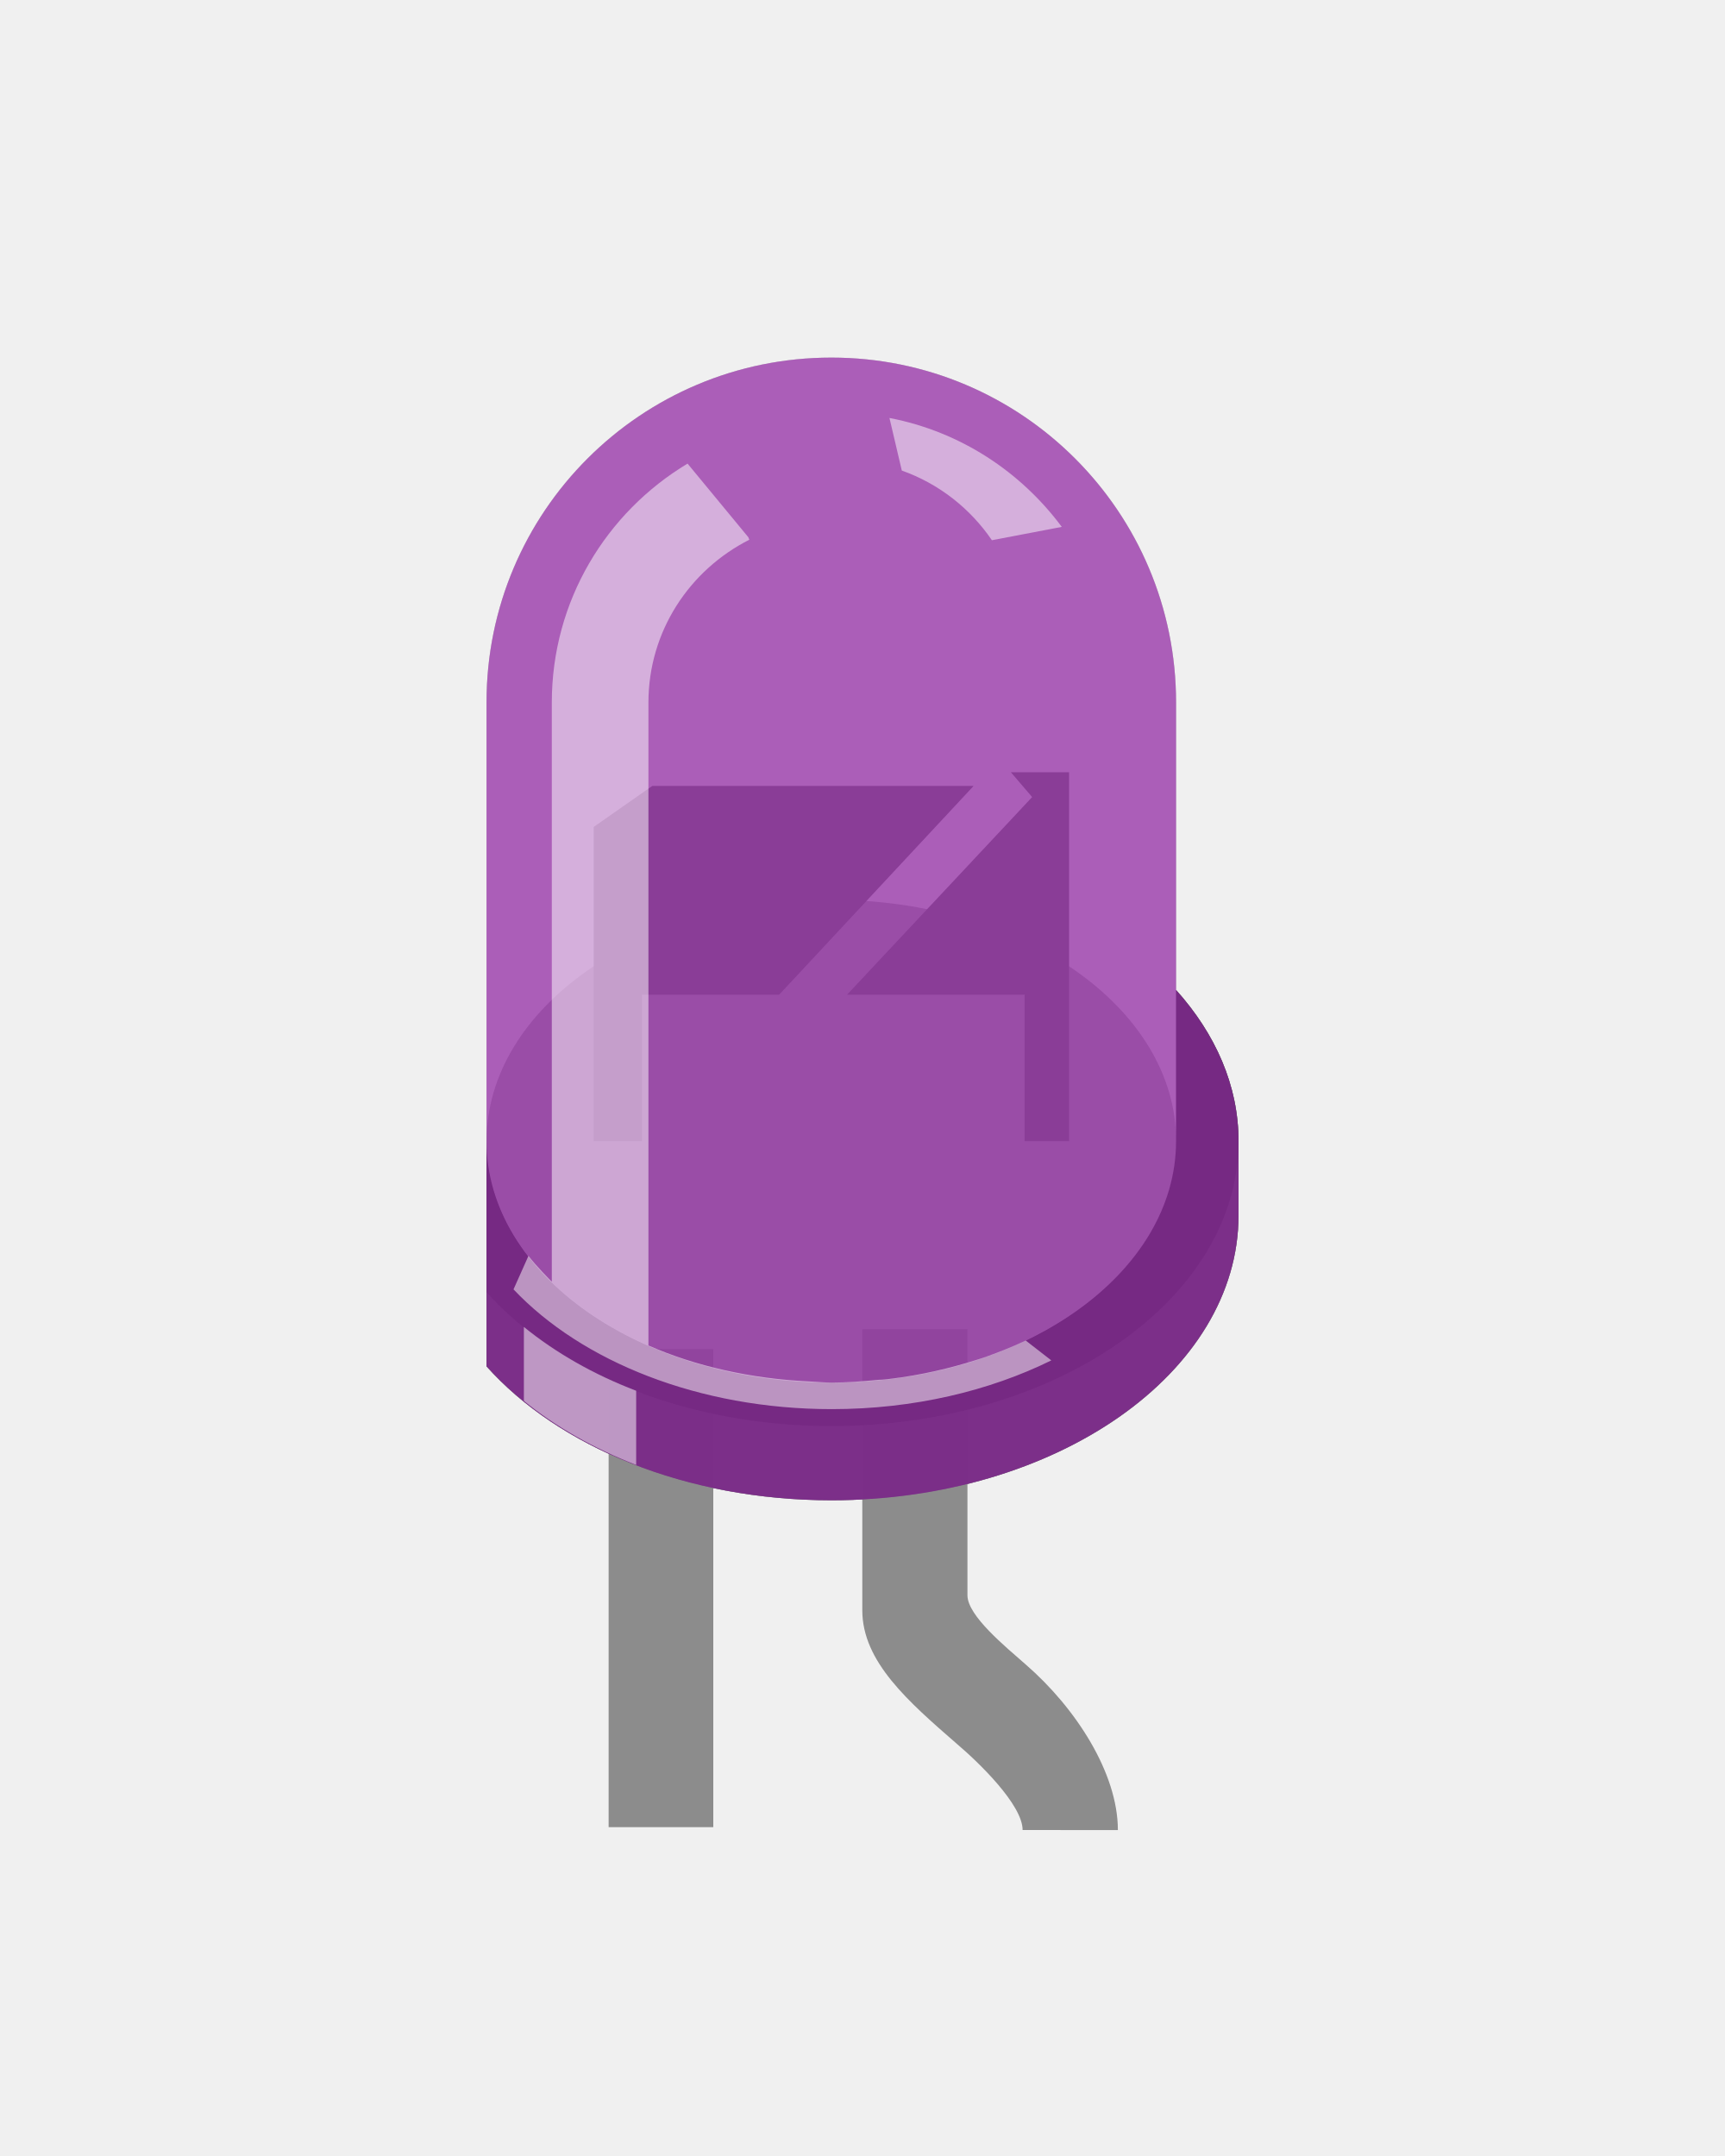
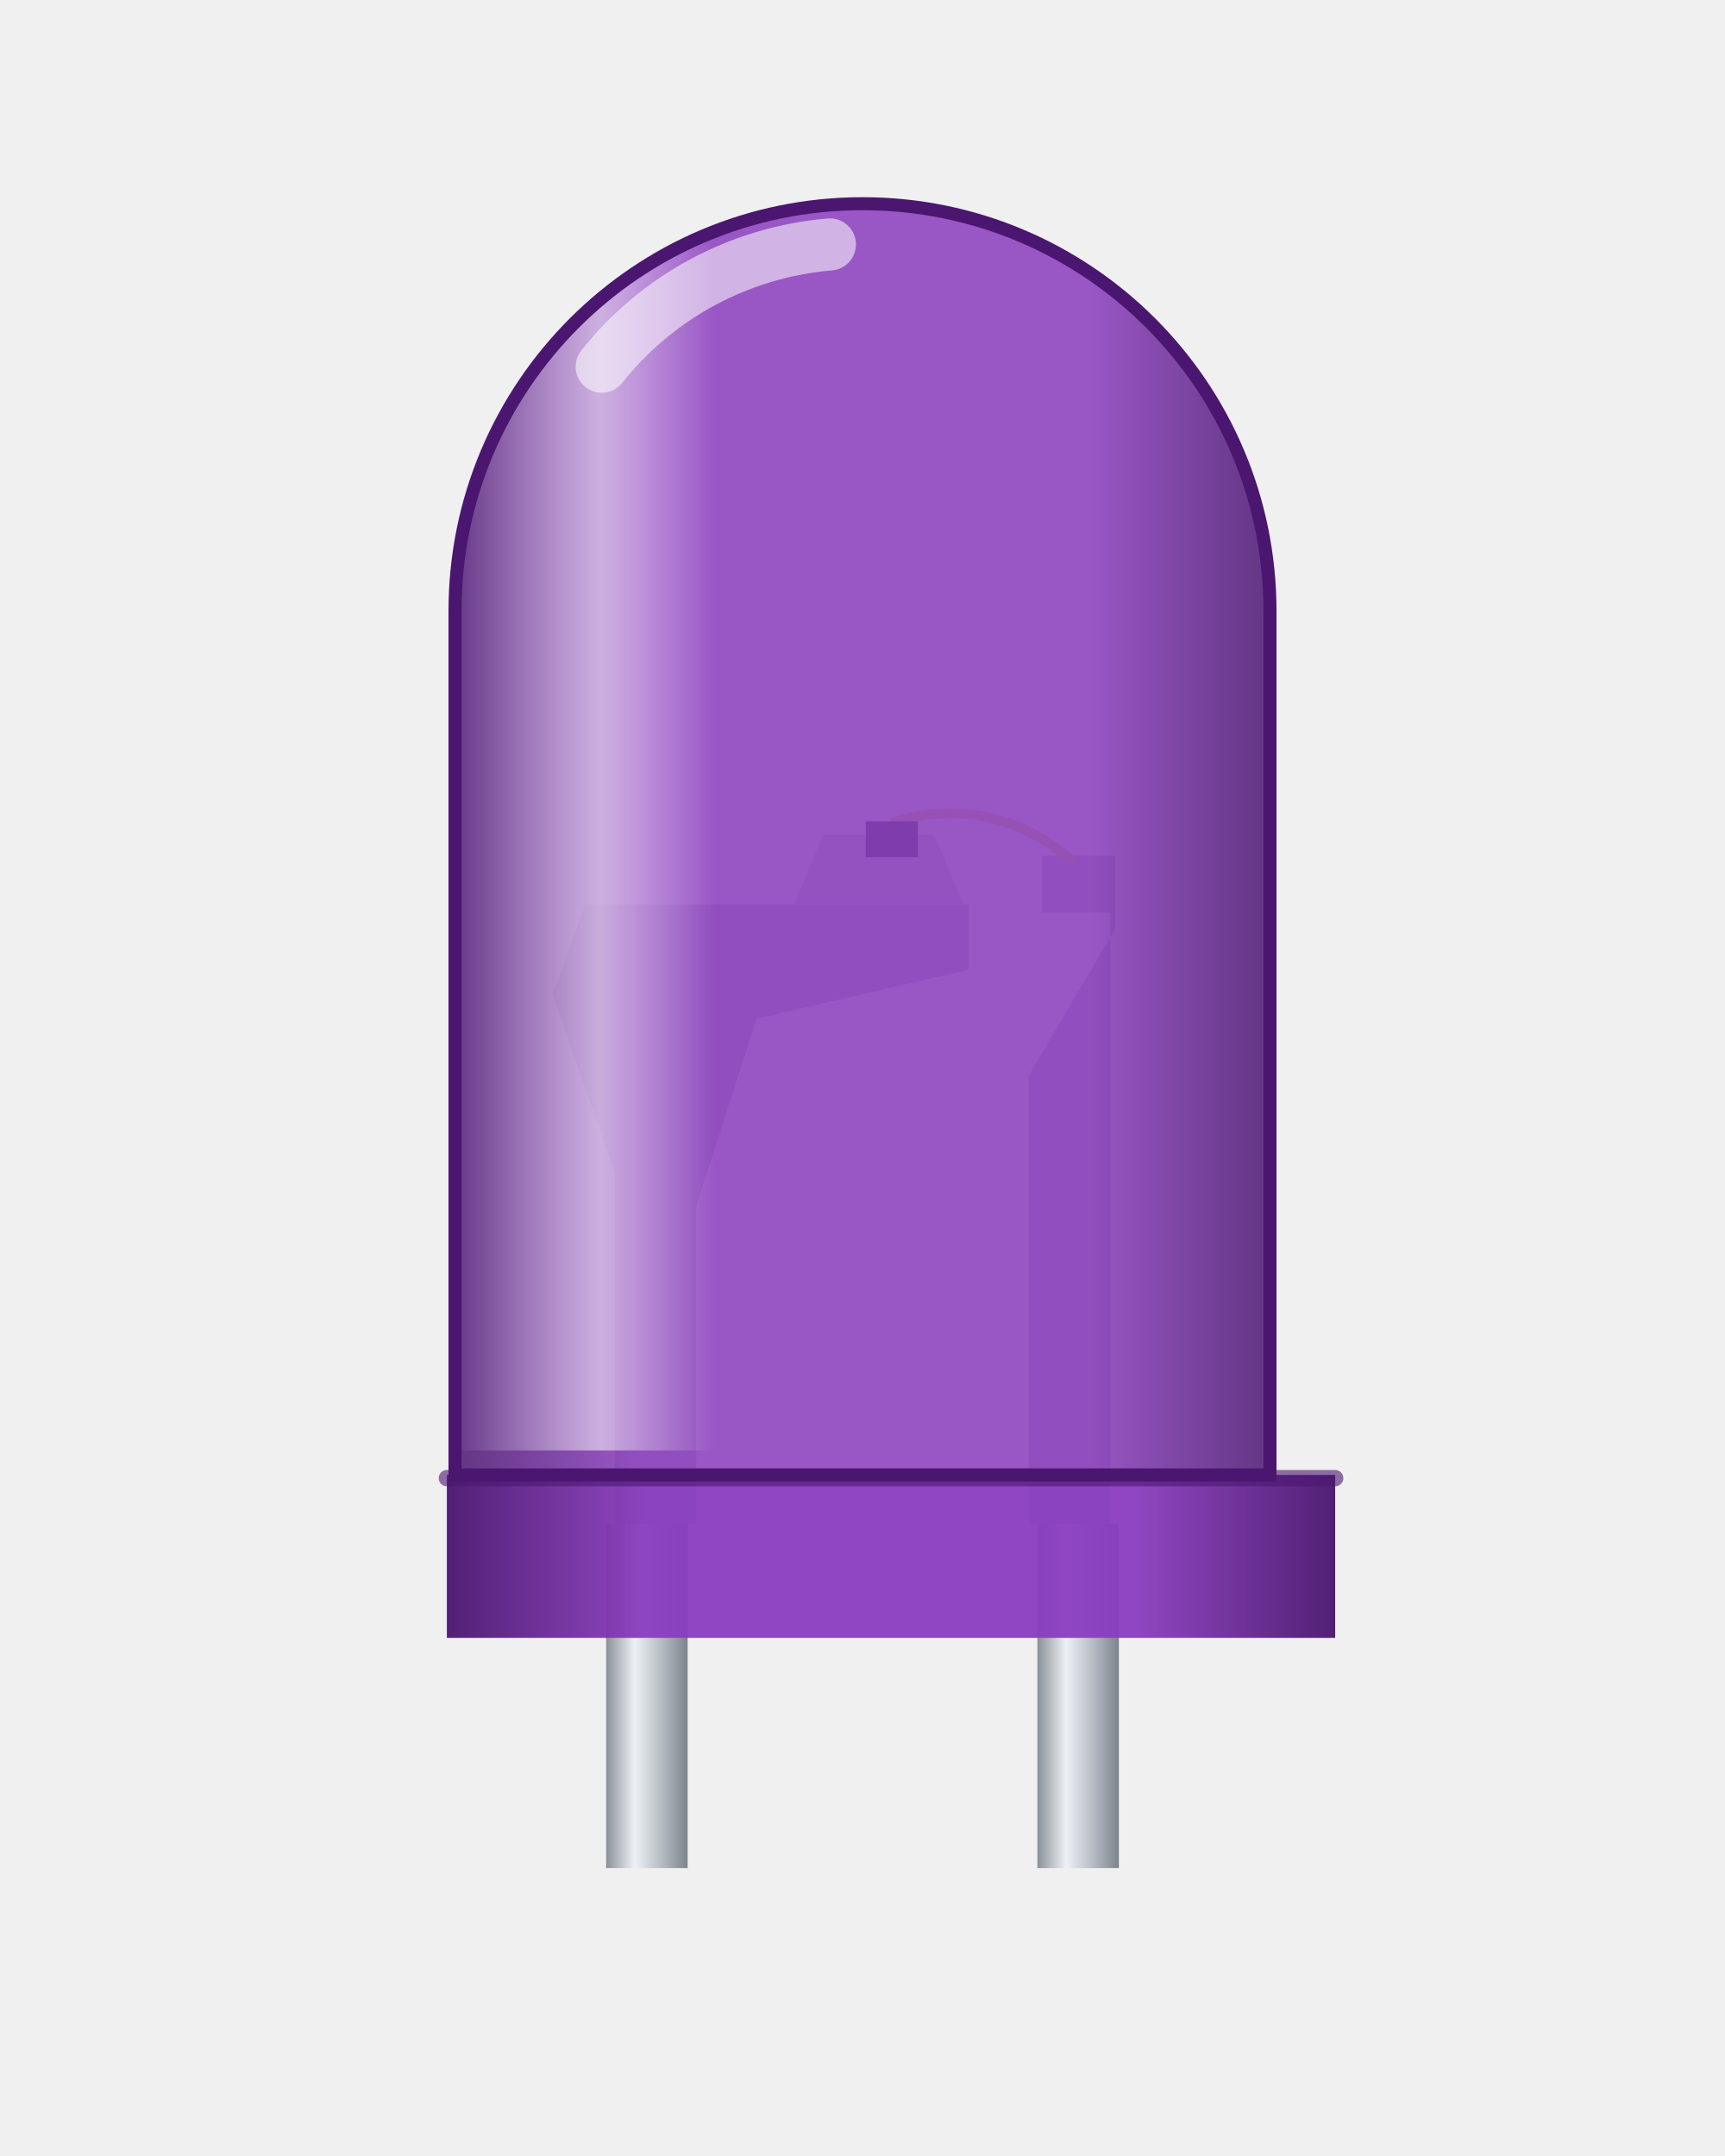
- <svg xmlns="http://www.w3.org/2000/svg" width="40" height="50" version="1.2" viewBox="-10 -5 35.456 39.618" transform="scale(1 1)">
-   <filter id="light1" x="-0.8" y="-0.8" height="2.2" width="2.8">
-     <feGaussianBlur stdDeviation="2" />
-   </filter>
-   <filter id="light2" x="-0.8" y="-0.8" height="2.2" width="2.8">
-     <feGaussianBlur stdDeviation="4" />
-   </filter>
-   <rect x="2.51" y="20.382" width="2.151" height="9.827" fill="#8c8c8c" />
-   <path d="m12.977 30.269c0-1.174-0.868-2.513-1.892-3.402-0.416-0.367-1.2-1.002-1.2-1.425v-5.471h-2.161v5.78c0 1.058 0.948 1.879 1.946 2.748 0.444 0.376 1.349 1.25 1.349 1.769" fill="#8c8c8c" />
-   <path d="m14.173 13.001v-5.913c0-3.913-3.168-7.088-7.085-7.088-3.913 0-7.088 3.169-7.088 7.088v13.649c1.474 1.651 4.097 2.753 7.088 2.753 4.62 0 8.369-2.618 8.369-5.859v-1.524c-7.4e-4 -1.143-0.474-2.204-1.283-3.106z" opacity=".3" />
-   <path d="m14.173 13.001v-5.913c0-3.913-3.168-7.088-7.085-7.088-3.913 0-7.088 3.169-7.088 7.088v13.649c1.474 1.651 4.097 2.753 7.088 2.753 4.62 0 8.369-2.618 8.369-5.859v-1.524c-7.4e-4 -1.143-0.474-2.204-1.283-3.106z" fill="#e6e6e6" opacity=".5" />
-   <path d="m14.173 13.001v3.105c0 2.739-3.166 4.965-7.085 4.965-3.913 2e-5 -7.088-2.219-7.088-4.965v4.63c1.474 1.652 4.097 2.753 7.088 2.753 4.62 0 8.369-2.618 8.369-5.859l-4e-5 -1.524c-7e-4 -1.142-0.474-2.203-1.283-3.105z" fill="#d1d1d1" opacity=".9" />
-   <g>
-     <path d="m14.173 13.001v3.105c0 2.739-3.166 4.965-7.085 4.965-3.913 2e-5 -7.088-2.219-7.088-4.965v4.63c1.474 1.652 4.097 2.753 7.088 2.753 4.62 0 8.369-2.618 8.369-5.859l-4e-5 -1.524c-7e-4 -1.142-0.474-2.203-1.283-3.105z" opacity=".7" />
-     <path d="m14.173 13.001v3.105c0 2.739-3.166 4.965-7.085 4.965-3.913 2e-5 -7.088-2.219-7.088-4.965v3.105c1.474 1.65 4.097 2.753 7.088 2.753 4.62 0 8.369-2.618 8.369-5.859-7.4e-4 -1.141-0.474-2.203-1.283-3.105z" opacity=".25" />
-     <ellipse cx="7.088" cy="16.106" rx="7.087" ry="4.961" opacity=".25" />
-   </g>
-   <polygon points="2.203 16.107 3.196 16.107 3.196 13.095 6.016 13.095 10.012 8.805 3.407 8.805 2.203 9.648" fill="#666666" />
-   <polygon points="11.215 9.034 7.412 13.095 11.06 13.095 11.06 16.107 11.974 16.107 11.974 8.524 10.778 8.524" fill="#666666" />
-   <path d="m14.173 13.001v-5.913c0-3.913-3.168-7.088-7.085-7.088-3.913 0-7.088 3.169-7.088 7.088v13.649c1.474 1.651 4.097 2.753 7.088 2.753 4.62 0 8.369-2.618 8.369-5.859v-1.524c-7.4e-4 -1.143-0.474-2.204-1.283-3.106z" opacity=".65" fill="#9C27B0" />
-   <g fill="#ffffff">
-     <path d="m10.388 3.754 1.436-0.274c-0.842-1.132-2.082-1.958-3.542-2.239l0.254 1.081c0.764 0.271 1.407 0.78 1.851 1.431z" opacity=".5" />
-     <path d="m0.768 19.926v1.52c0.649 0.529 1.433 0.976 2.308 1.317v-1.525c-0.878-0.336-1.657-0.782-2.308-1.312z" opacity=".5" />
-     <path d="m11.073 20.21c-0.256 0.122-0.53 0.23-0.806 0.33-0.058 0.019-0.117 0.04-0.178 0.058-0.564 0.179-1.161 0.319-1.795 0.395-0.075 0.009-0.151 0.019-0.225 0.019-0.32 0.03-0.644 0.058-0.971 0.058-0.148 0-0.307-0.015-0.472-0.024-1.2-0.057-2.331-0.315-3.298-0.739l-2e-5 -8.389v-4.825c0-1.471 0.848-2.729 2.074-3.349l-0.022-0.053-1.248-1.512c-1.67 1.003-2.79 2.822-2.79 4.912v11.905c-0.05-0.05-0.308-0.309-0.48-0.53l-0.307 0.688c1.401 1.482 3.809 2.462 6.543 2.462 1.68 0 3.237-0.374 4.511-1.002l-0.527-0.409-0.01 0.007z" opacity=".5" />
-   </g>
-   <g class="light" style="display: none">
-     <ellipse cx="8" cy="10" rx="10" ry="10" filter="url(#light2)" fill="#c080ff" style="opacity: 1" />
-     <ellipse cx="8" cy="10" rx="2" ry="2" fill="white" filter="url(#light1)" />
-     <ellipse cx="8" cy="10" rx="3" ry="3" fill="white" filter="url(#light1)" style="opacity: 1" />
-   </g>
+ <svg xmlns="http://www.w3.org/2000/svg" version="1.1" width="40px" height="50px" viewBox="0 0 40 50">
+   <defs>
+     <linearGradient id="luz" x1="0" y1="0" x2="0" y2="1">
+       <stop offset="0" stop-color="#ffffff" stop-opacity="0.16" />
+       <stop offset="0.45" stop-color="#ffffff" stop-opacity="0" />
+       <stop offset="1" stop-color="#000000" stop-opacity="0.22" />
+     </linearGradient>
+     <linearGradient id="metal" x1="0" y1="0" x2="0" y2="1">
+       <stop offset="0" stop-color="#f4f6f8" />
+       <stop offset="0.5" stop-color="#b9bfc6" />
+       <stop offset="1" stop-color="#868d95" />
+     </linearGradient>
+     <linearGradient id="metal-h" x1="0" y1="0" x2="1" y2="0">
+       <stop offset="0" stop-color="#8a9199" />
+       <stop offset="0.35" stop-color="#eef1f4" />
+       <stop offset="0.7" stop-color="#b3b9c0" />
+       <stop offset="1" stop-color="#7c838b" />
+     </linearGradient>
+     <radialGradient id="lata" cx="0.4" cy="0.38" r="0.66">
+       <stop offset="0" stop-color="#f6f8fa" />
+       <stop offset="0.6" stop-color="#c3c9cf" />
+       <stop offset="1" stop-color="#8c939b" />
+     </radialGradient>
+     <linearGradient id="plastico" x1="0" y1="0" x2="0" y2="1">
+       <stop offset="0" stop-color="#3a3c40" />
+       <stop offset="1" stop-color="#16171a" />
+     </linearGradient>
+     <linearGradient id="ouro" x1="0" y1="0" x2="0" y2="1">
+       <stop offset="0" stop-color="#f4dc8c" />
+       <stop offset="1" stop-color="#b88a2c" />
+     </linearGradient>
+     <linearGradient id="epoxi" x1="0" y1="0" x2="1" y2="0">
+       <stop offset="0" stop-color="#4a1670" />
+       <stop offset="0.22" stop-color="#8a3dbd" />
+       <stop offset="0.5" stop-color="#8a3dbd" />
+       <stop offset="0.78" stop-color="#8a3dbd" />
+       <stop offset="1" stop-color="#4a1670" />
+     </linearGradient>
+     <linearGradient id="reflexo" x1="0" y1="0" x2="1" y2="0">
+       <stop offset="0" stop-color="#ffffff" stop-opacity="0" />
+       <stop offset="0.18" stop-color="#ffffff" stop-opacity="0.55" />
+       <stop offset="0.32" stop-color="#ffffff" stop-opacity="0" />
+       <stop offset="1" stop-color="#ffffff" stop-opacity="0" />
+     </linearGradient>
+   </defs>
+   <rect x="14.055" y="35.339" width="1.89" height="7.984" fill="url(#metal-h)" />
+   <rect x="24.055" y="35.339" width="1.89" height="7.984" fill="url(#metal-h)" />
+   <path d="M14.255 35.339 L14.255 27.213 L12.819 23.055 L13.575 20.976 L22.457 20.976 L22.457 22.488 L17.543 23.622 L16.145 27.969 L16.145 35.339 Z" fill="#9da3aa" fill-opacity="0.75" />
+   <path d="M18.413 20.976 L22.343 20.976 L21.663 19.351 L19.093 19.351 Z" fill="#c7ccd2" fill-opacity="0.8" />
+   <path d="M23.855 35.339 L23.855 24.945 L25.858 21.543 L25.858 19.843 L24.157 19.843 L24.157 21.165 L25.745 21.165 L25.745 35.339 Z" fill="#9da3aa" fill-opacity="0.7" />
+   <path d="M20.68 19.087 A4.157 4.157 0 0 1 24.913 20.031" fill="none" stroke="#e3c46a" stroke-width="0.227" stroke-opacity="0.9" />
+   <rect x="20.076" y="19.049" width="1.209" height="0.831" fill="#3a3c40" />
+   <path d="M10.551 34.205 L10.551 14.173 A9.449 9.449 0 0 1 29.449 14.173 L29.449 34.205 Z" fill="url(#epoxi)" fill-opacity="0.86" />
+   <path d="M10.362 34.205 L30.961 34.205 L30.961 37.984 L10.362 37.984 Z" fill="url(#epoxi)" fill-opacity="0.95" />
+   <path d="M10.362 34.28 L30.961 34.28" fill="none" stroke="#4a1670" stroke-width="0.378" stroke-linecap="round" stroke-opacity="0.6" />
+   <path d="M10.551 33.638 L10.551 14.173 A9.449 9.449 0 0 1 29.449 14.173 L29.449 33.638 Z" fill="url(#reflexo)" />
+   <path d="M13.953 8.504 A7.559 7.559 0 0 1 19.244 5.669" fill="none" stroke="#ffffff" stroke-width="1.209" stroke-linecap="round" stroke-opacity="0.55" />
+   <path d="M10.551 34.205 L10.551 14.173 A9.449 9.449 0 0 1 29.449 14.173 L29.449 34.205 Z" fill="none" stroke="#4a1670" stroke-width="0.302" />
</svg>
